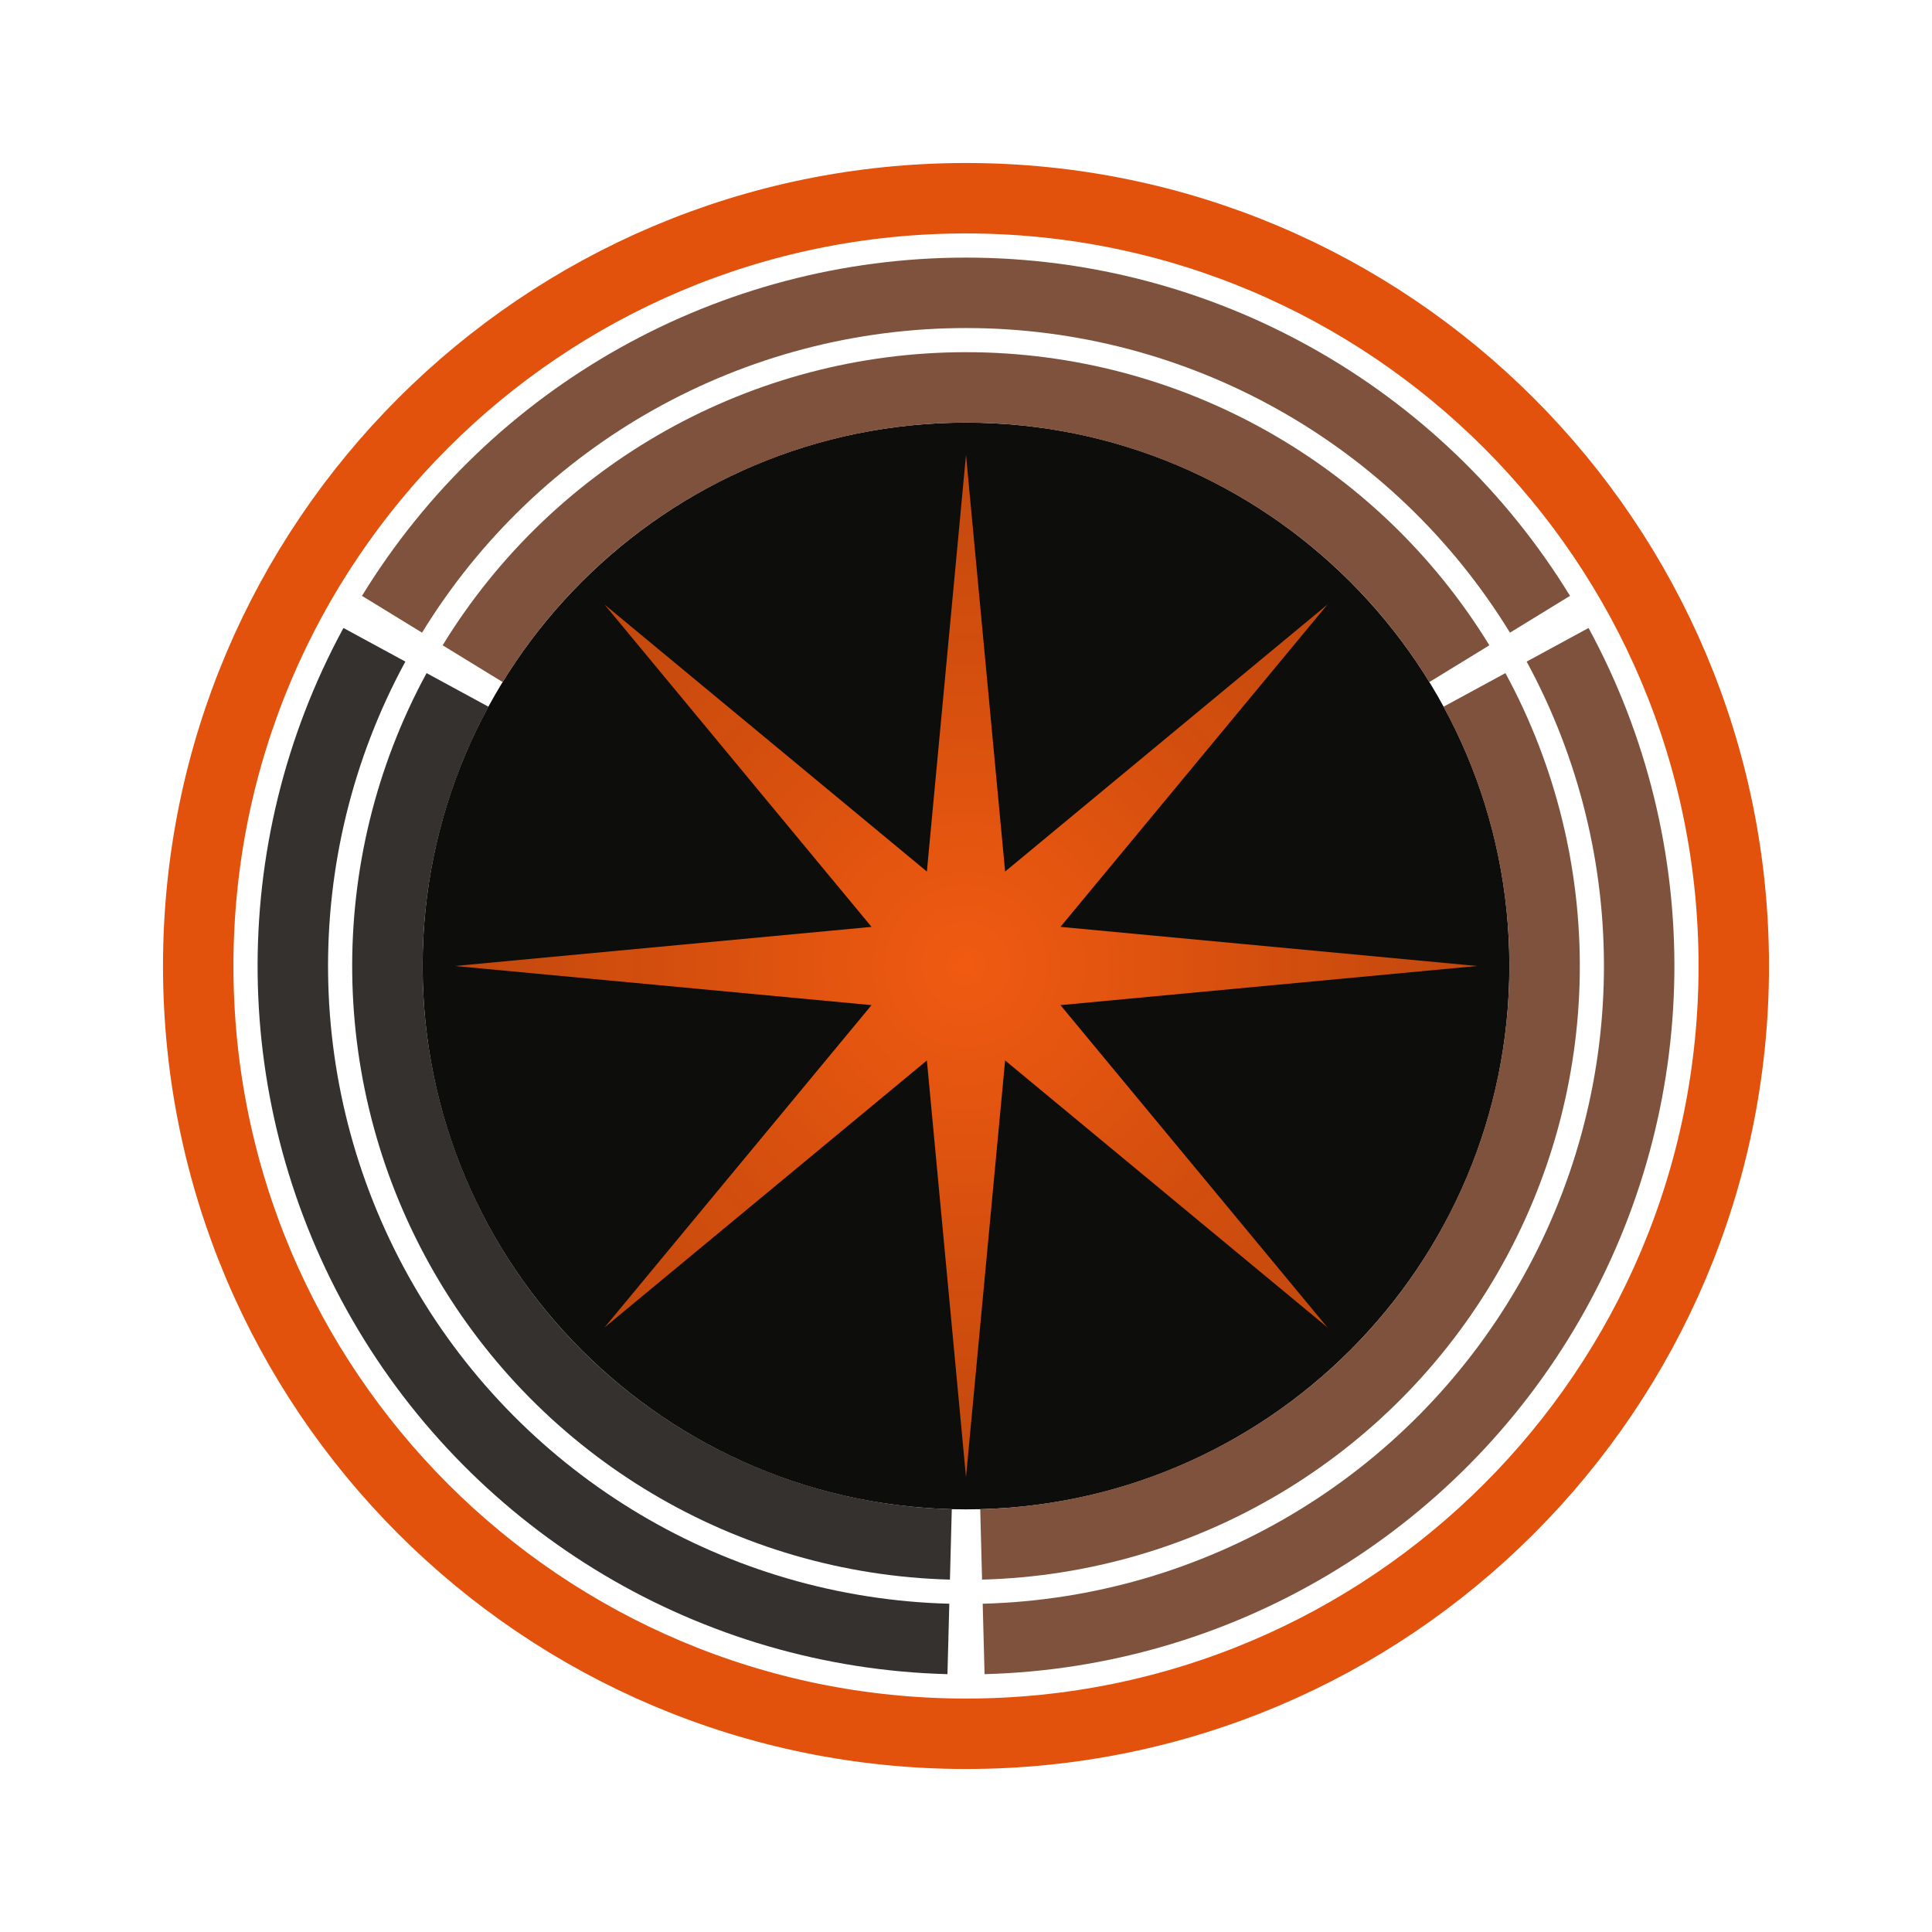
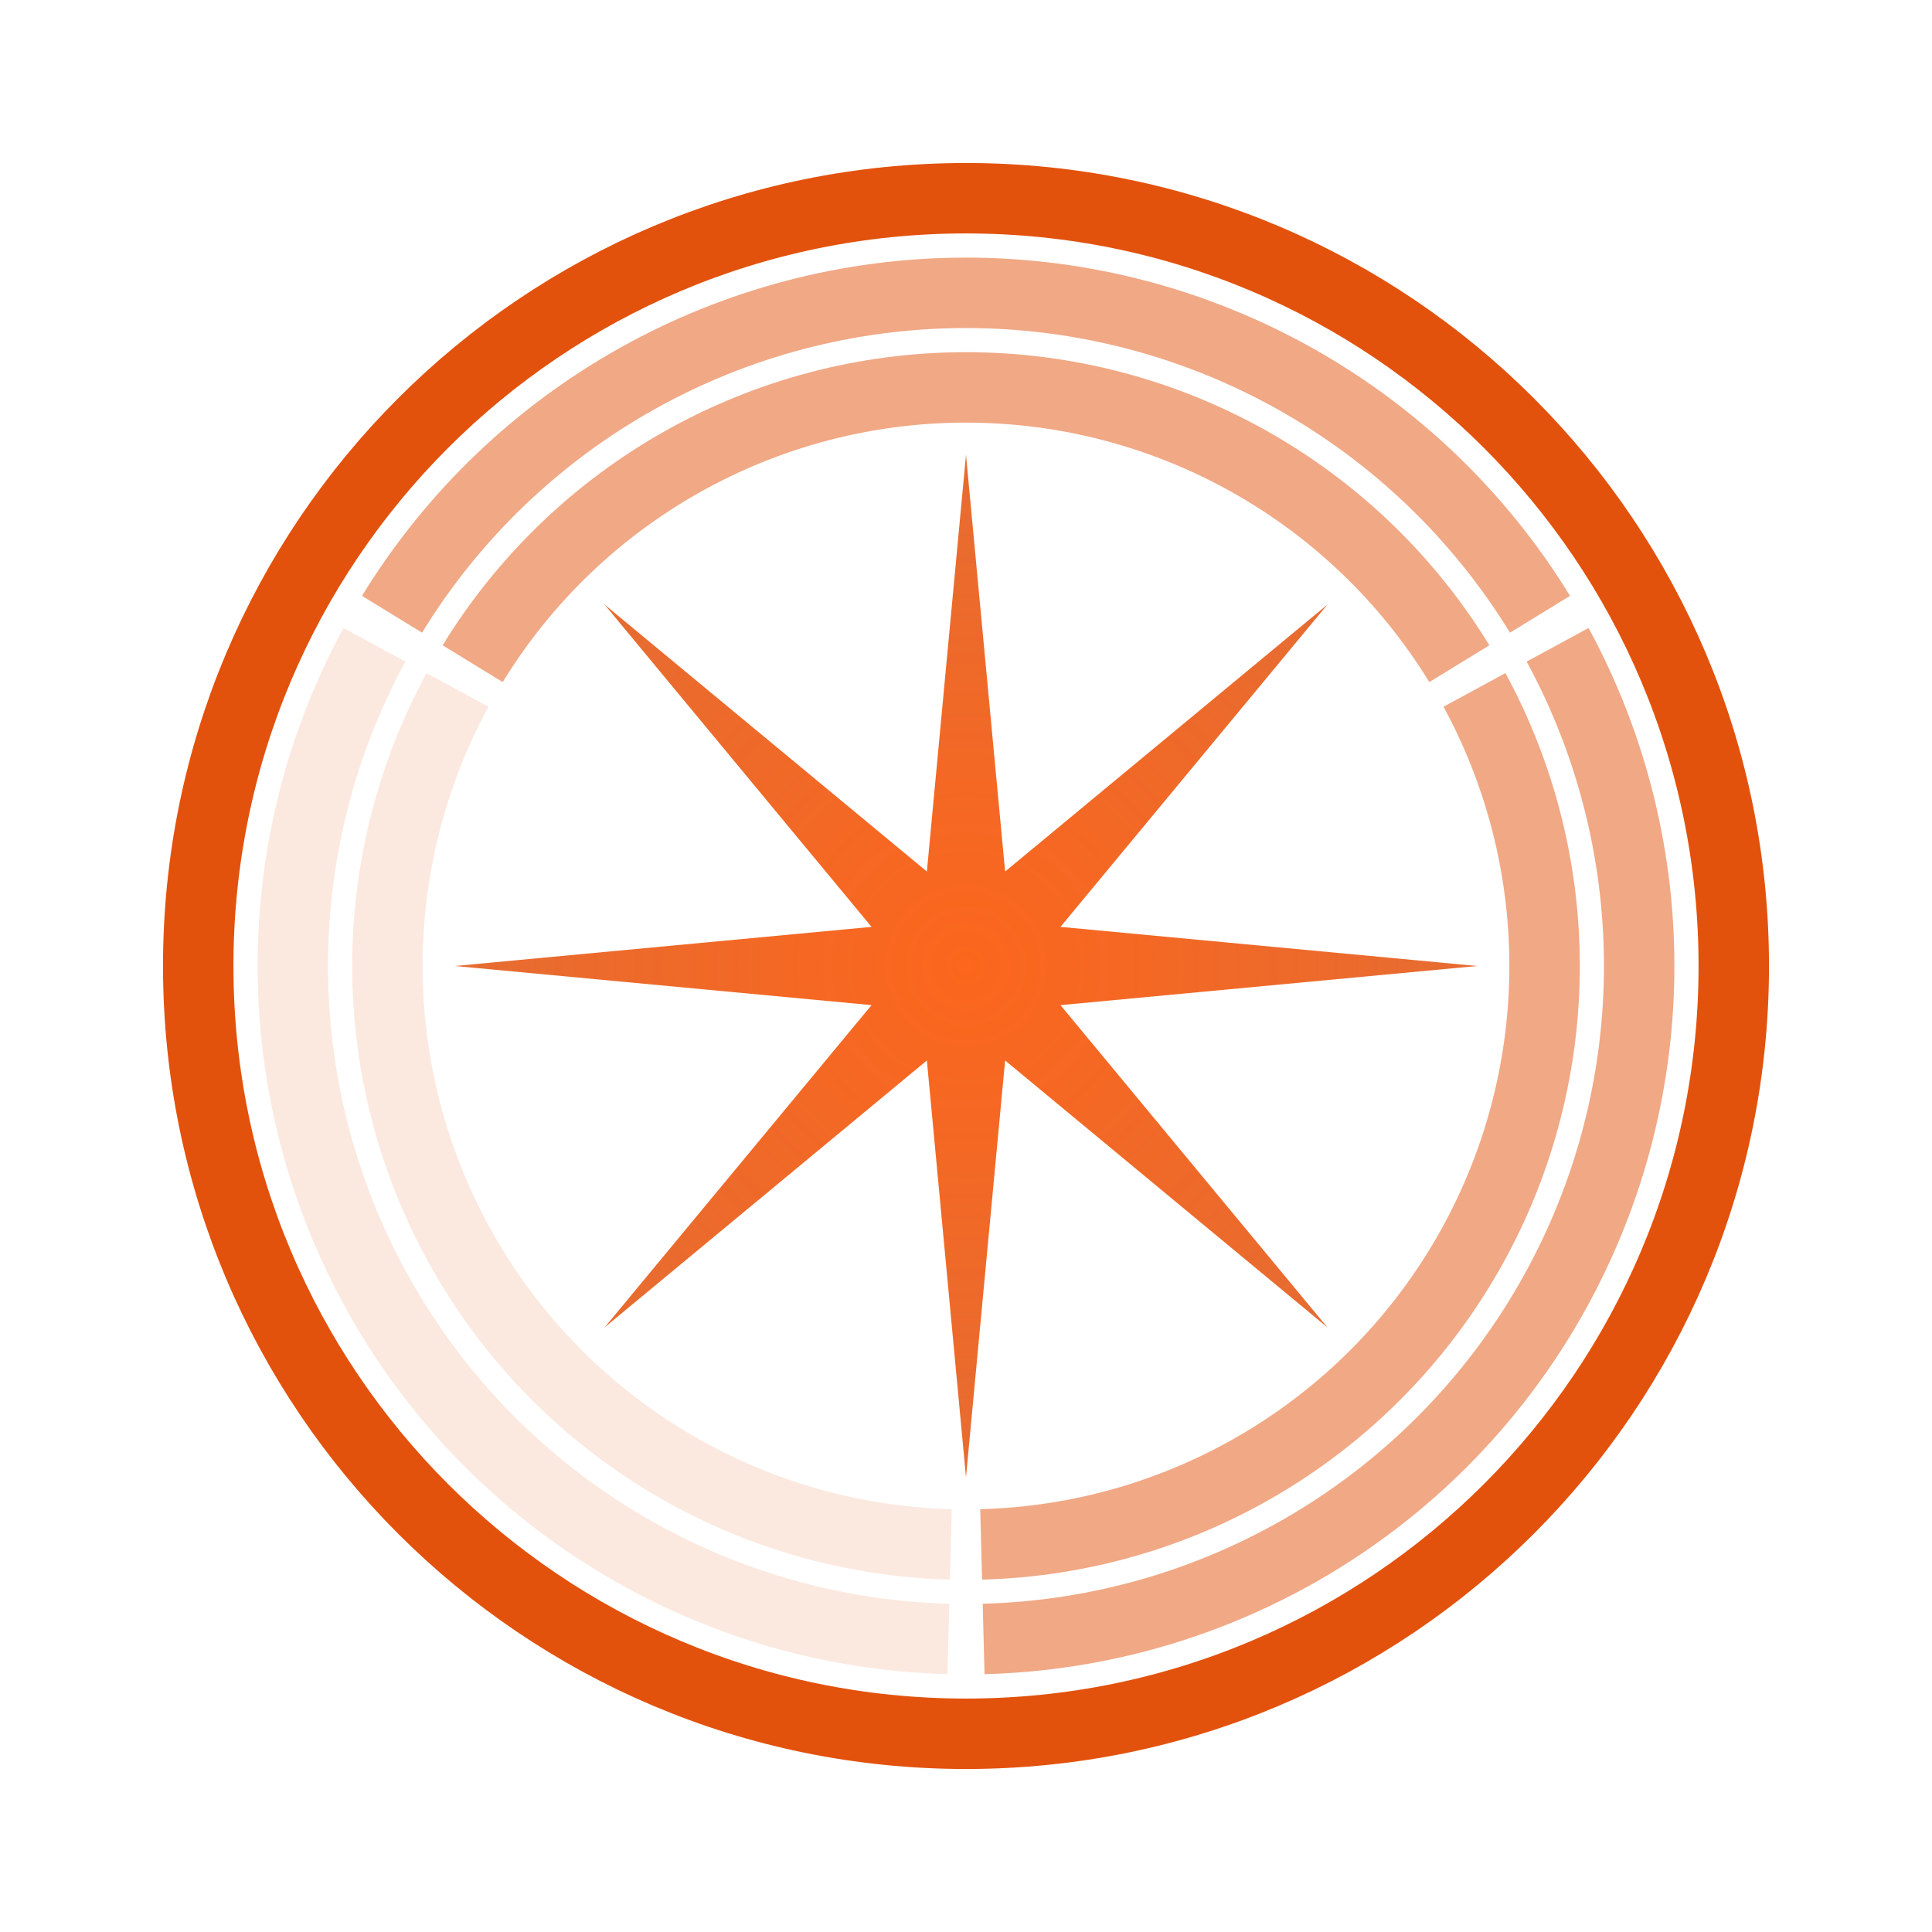
<svg xmlns="http://www.w3.org/2000/svg" width="120" height="120" viewBox="0 0 120 120" style="overflow:visible">
  <defs>
    <radialGradient id="sg-lb6p3p" cx="50%" cy="50%" r="50%">
      <stop offset="0%" stop-color="hsla(19.5, 97.79%, 52.852%, 0.95)" />
      <stop offset="100%" stop-color="hsla(19.5, 88.9%, 46.852%, 0.85)" />
    </radialGradient>
  </defs>
-   <circle cx="60.0" cy="60.0" r="33.75" fill="hsl(19.5, 4%, 5%)" />
+   <circle cx="60.0" cy="60.0" r="33.75" fill="none" />
  <path d="M60.0,28.25L62.43,54.133L82.451,37.549L65.867,57.57L91.75,60.0L65.867,62.43L82.451,82.451L62.43,65.867L60.0,91.75L57.57,65.867L37.549,82.451L54.133,62.43L28.25,60L54.133,57.57L37.549,37.549L57.57,54.133Z" fill="url(#sg-lb6p3p)" stroke="none" />
-   <path d="M27.493,40.08 A38.125,38.125 0 0,1 92.507,40.08 L88.777,42.366 A33.75,33.75 0 0,0 31.223,42.366 Z" fill="hsla(19.5, 44.45%, 31.535%, 0.92)" />
-   <path d="M22.484,37.01 A44.0,44.0 0 0,1 97.516,37.01 L93.786,39.296 A39.625,39.625 0 0,0 26.214,39.296 Z" fill="hsla(19.5, 44.45%, 31.535%, 0.92)" />
-   <path d="M93.505,41.808 A38.125,38.125 0 0,1 60.998,98.112 L60.883,93.738 A33.75,33.75 0 0,0 89.66,43.896 Z" fill="hsla(19.5, 44.45%, 31.535%, 0.92)" />
-   <path d="M98.668,39.005 A44.0,44.0 0 0,1 61.152,103.985 L61.037,99.611 A39.625,39.625 0 0,0 94.823,41.093 Z" fill="hsla(19.5, 44.45%, 31.535%, 0.92)" />
-   <path d="M59.002,98.112 A38.125,38.125 0 0,1 26.495,41.808 L30.34,43.896 A33.75,33.75 0 0,0 59.117,93.738 Z" fill="hsla(19.5, 8.89%, 10.812%, 0.9)" />
-   <path d="M58.848,103.985 A44.0,44.0 0 0,1 21.332,39.005 L25.177,41.093 A39.625,39.625 0 0,0 58.963,99.611 Z" fill="hsla(19.5, 8.89%, 10.812%, 0.9)" />
+   <path d="M27.493,40.08 A38.125,38.125 0 0,1 92.507,40.08 L88.777,42.366 A33.75,33.75 0 0,0 31.223,42.366 Z" fill="hsla(19.5, 88.9%, 46.852%, 0.5)" />
+   <path d="M22.484,37.01 A44.0,44.0 0 0,1 97.516,37.01 L93.786,39.296 A39.625,39.625 0 0,0 26.214,39.296 Z" fill="hsla(19.5, 88.9%, 46.852%, 0.5)" />
+   <path d="M93.505,41.808 A38.125,38.125 0 0,1 60.998,98.112 L60.883,93.738 A33.75,33.75 0 0,0 89.66,43.896 Z" fill="hsla(19.5, 88.9%, 46.852%, 0.5)" />
+   <path d="M98.668,39.005 A44.0,44.0 0 0,1 61.152,103.985 L61.037,99.611 A39.625,39.625 0 0,0 94.823,41.093 Z" fill="hsla(19.5, 88.9%, 46.852%, 0.5)" />
+   <path d="M59.002,98.112 A38.125,38.125 0 0,1 26.495,41.808 L30.34,43.896 A33.75,33.75 0 0,0 59.117,93.738 Z" fill="hsla(19.5, 88.9%, 46.852%, 0.125)" />
+   <path d="M58.848,103.985 A44.0,44.0 0 0,1 21.332,39.005 L25.177,41.093 A39.625,39.625 0 0,0 58.963,99.611 Z" fill="hsla(19.5, 88.9%, 46.852%, 0.125)" />
  <circle cx="60.0" cy="60.0" r="47.688" fill="none" stroke="hsl(19.5, 88.9%, 46.852%)" stroke-width="4.375" />
</svg>
